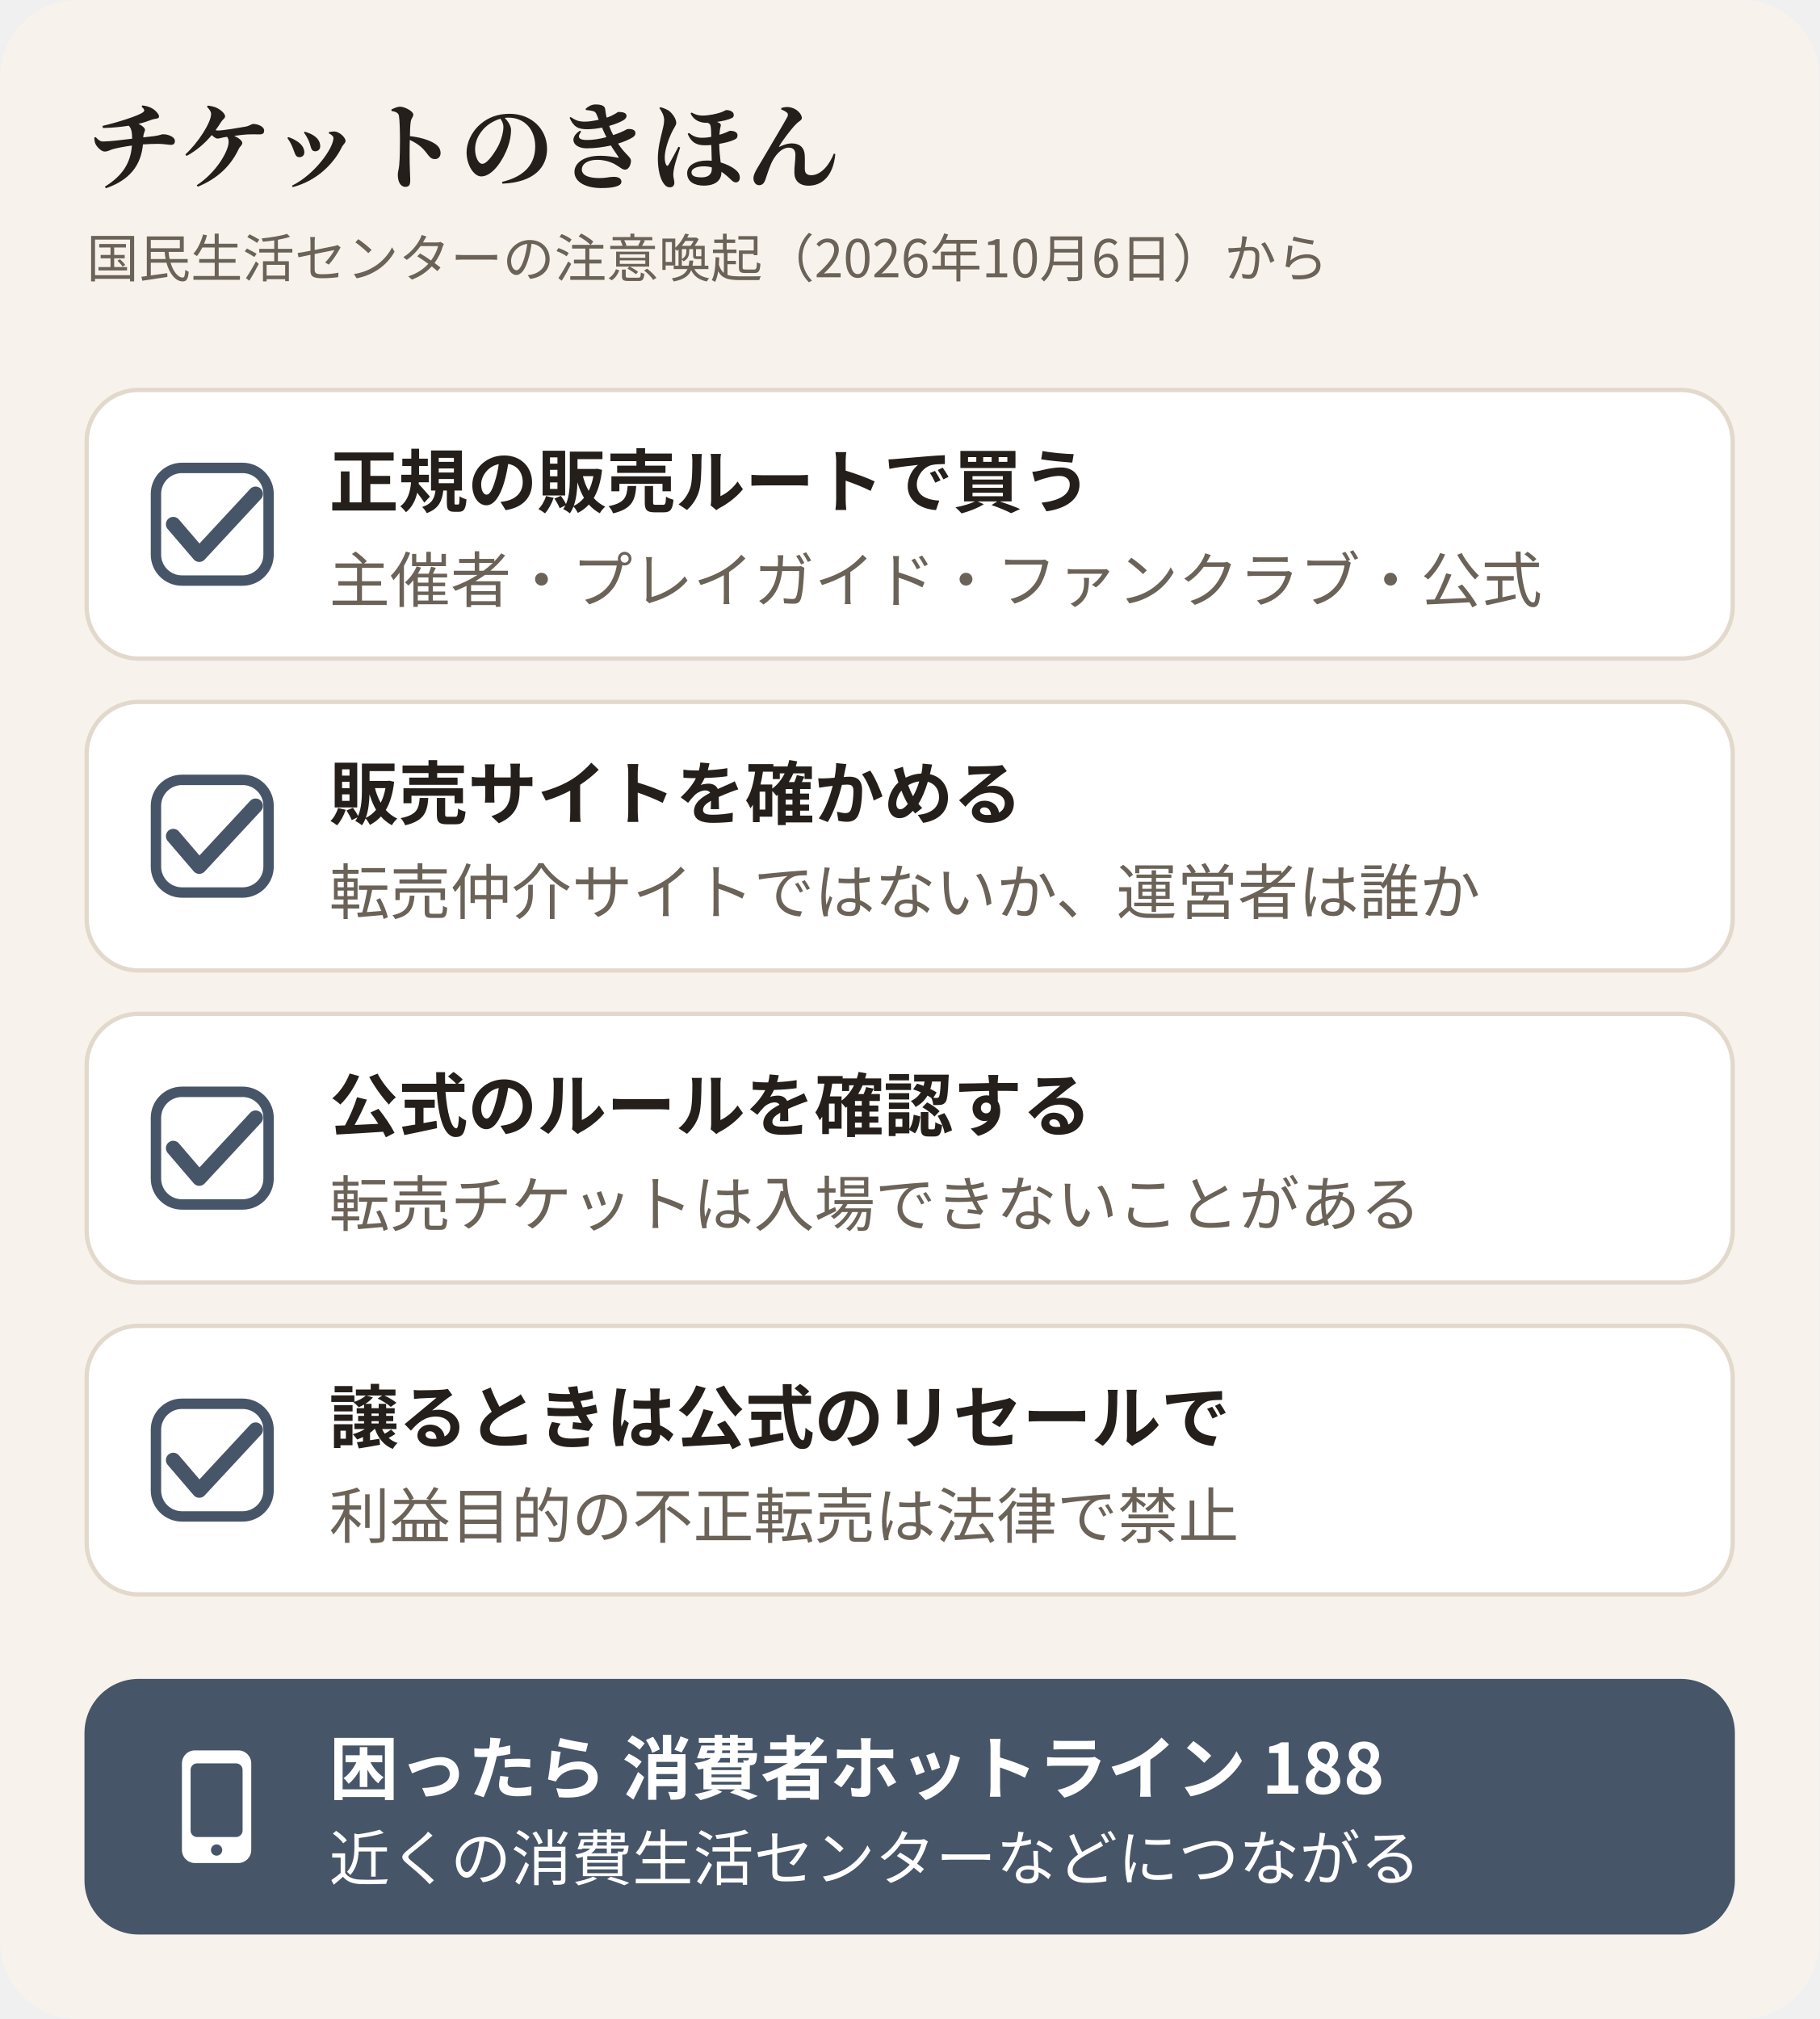
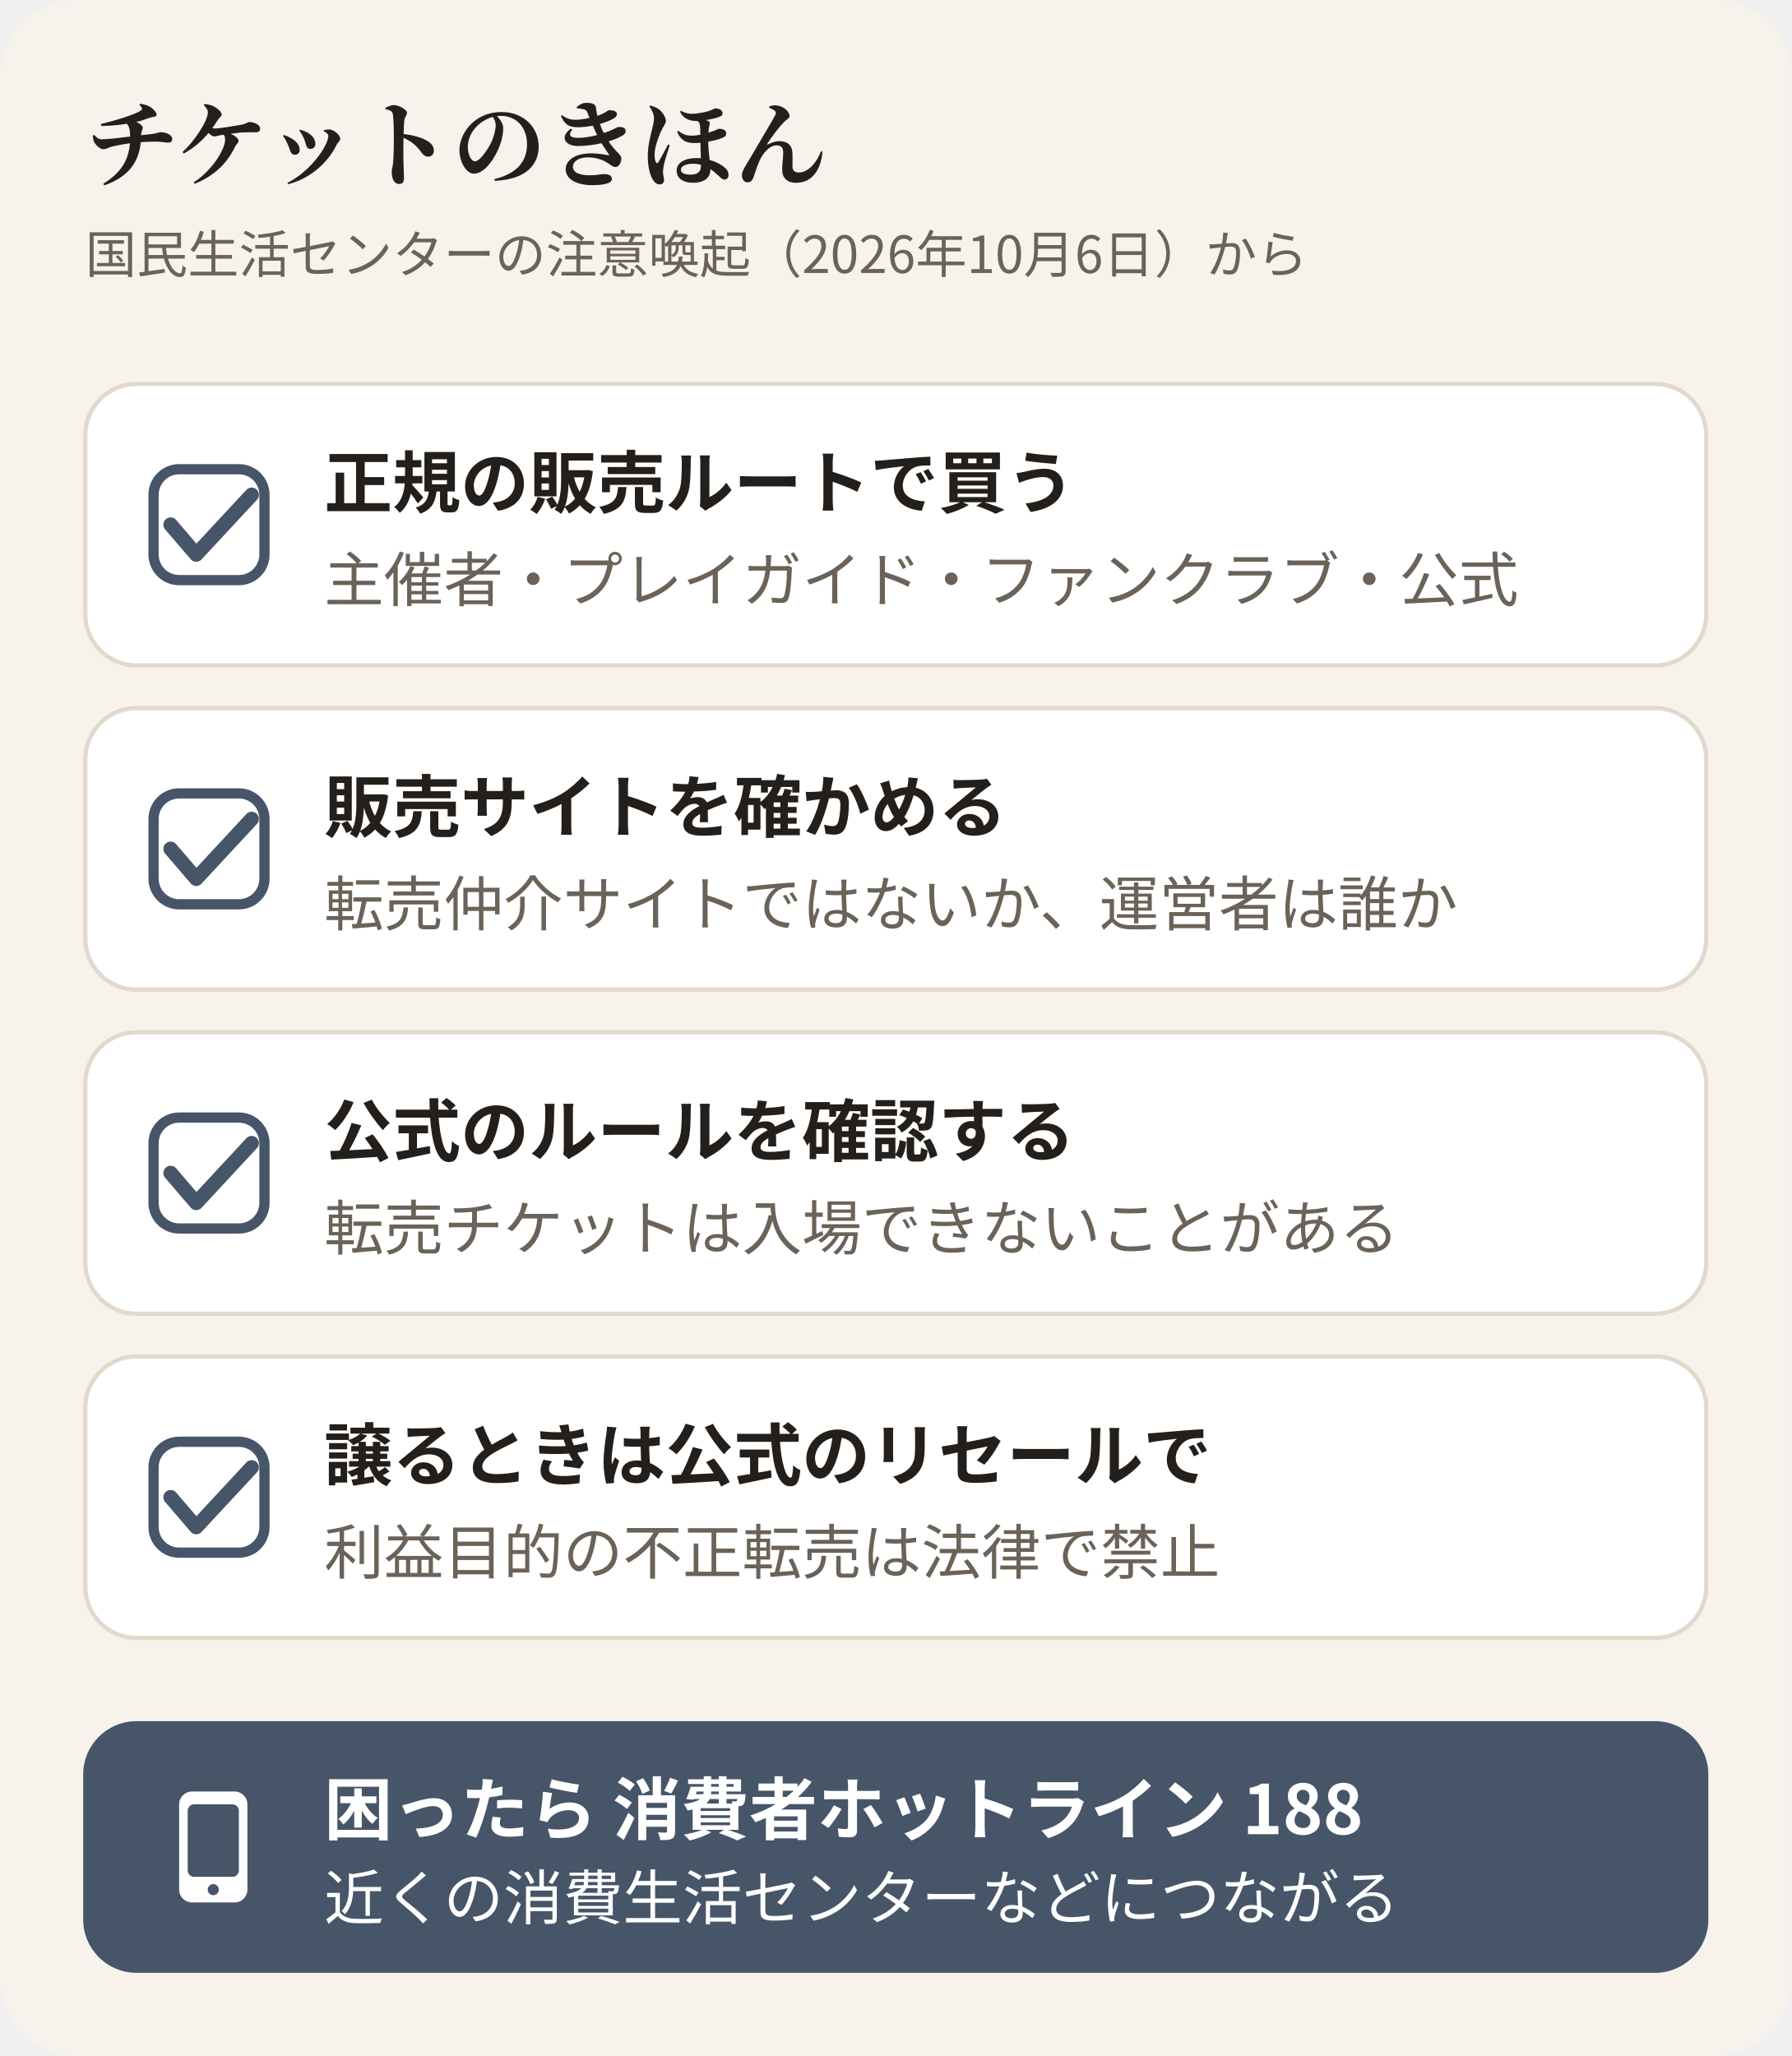
- <svg xmlns="http://www.w3.org/2000/svg" viewBox="0 0 420 466" width="420" height="466" font-family="'Hiragino Sans','Noto Sans CJK JP','Noto Sans JP',sans-serif">
-   <rect width="420" height="466" rx="18" fill="#F7F3EC" />
+ <svg xmlns="http://www.w3.org/2000/svg" viewBox="0 0 420 482" width="420" height="482" font-family="'Hiragino Sans','Noto Sans CJK JP','Noto Sans JP',sans-serif">
+   <rect width="420" height="482" rx="18" fill="#F7F3EC" />
  <text x="20" y="42" font-size="22" font-weight="800" fill="#241F1A" font-family="'Hiragino Mincho ProN','Noto Serif CJK JP','Noto Serif JP',serif">チケットのきほん</text>
  <text x="20" y="64" font-size="12" fill="#6B6258">国民生活センターの注意喚起（2026年10月6日）から</text>
-   <rect x="20" y="90" width="380" height="62" rx="12" fill="#fff" stroke="#E2D9CC" stroke-width="1" />
-   <rect x="36" y="108.0" width="26" height="26" rx="6" fill="#fff" stroke="#475569" stroke-width="2.4" />
-   <path d="M40 121.0L46 128.0L59 114.0" stroke="#475569" stroke-width="3.4" fill="none" stroke-linecap="round" stroke-linejoin="round" />
-   <text x="76" y="117" font-size="16" font-weight="800" fill="#241F1A" text-anchor="start">正規の販売ルートで買う</text>
-   <text x="76" y="139" font-size="14" font-weight="400" fill="#6B6258" text-anchor="start">主催者・プレイガイド・ファンクラブ・公式</text>
-   <rect x="20" y="162" width="380" height="62" rx="12" fill="#fff" stroke="#E2D9CC" stroke-width="1" />
-   <rect x="36" y="180.0" width="26" height="26" rx="6" fill="#fff" stroke="#475569" stroke-width="2.4" />
-   <path d="M40 193.0L46 200.0L59 186.0" stroke="#475569" stroke-width="3.4" fill="none" stroke-linecap="round" stroke-linejoin="round" />
-   <text x="76" y="189" font-size="16" font-weight="800" fill="#241F1A" text-anchor="start">販売サイトを確かめる</text>
-   <text x="76" y="211" font-size="14" font-weight="400" fill="#6B6258" text-anchor="start">転売仲介サイトではないか、運営者は誰か</text>
-   <rect x="20" y="234" width="380" height="62" rx="12" fill="#fff" stroke="#E2D9CC" stroke-width="1" />
-   <rect x="36" y="252.0" width="26" height="26" rx="6" fill="#fff" stroke="#475569" stroke-width="2.4" />
-   <path d="M40 265.0L46 272.0L59 258.0" stroke="#475569" stroke-width="3.4" fill="none" stroke-linecap="round" stroke-linejoin="round" />
-   <text x="76" y="261" font-size="16" font-weight="800" fill="#241F1A" text-anchor="start">公式のルールを確認する</text>
-   <text x="76" y="283" font-size="14" font-weight="400" fill="#6B6258" text-anchor="start">転売チケットは入場できないことがある</text>
-   <rect x="20" y="306" width="380" height="62" rx="12" fill="#fff" stroke="#E2D9CC" stroke-width="1" />
-   <rect x="36" y="324.0" width="26" height="26" rx="6" fill="#fff" stroke="#475569" stroke-width="2.4" />
-   <path d="M40 337.0L46 344.0L59 330.0" stroke="#475569" stroke-width="3.4" fill="none" stroke-linecap="round" stroke-linejoin="round" />
-   <text x="76" y="333" font-size="16" font-weight="800" fill="#241F1A" text-anchor="start">譲るときは公式のリセールで</text>
-   <text x="76" y="355" font-size="14" font-weight="400" fill="#6B6258" text-anchor="start">利益目的の不正転売は法律で禁止</text>
-   <rect x="20" y="388" width="380" height="58" rx="12" fill="#475569" stroke="#475569" stroke-width="1" />
+   <rect x="20" y="90" width="380" height="66" rx="12" fill="#fff" stroke="#E2D9CC" stroke-width="1" />
+   <rect x="36" y="110.0" width="26" height="26" rx="6" fill="#fff" stroke="#475569" stroke-width="2.4" />
+   <path d="M40 123.0L46 130.0L59 116.0" stroke="#475569" stroke-width="3.4" fill="none" stroke-linecap="round" stroke-linejoin="round" />
+   <text x="76" y="119" font-size="16" font-weight="800" fill="#241F1A" text-anchor="start">正規の販売ルートで買う</text>
+   <text x="76" y="141" font-size="14" font-weight="400" fill="#6B6258" text-anchor="start">主催者・プレイガイド・ファンクラブ・公式</text>
+   <rect x="20" y="166" width="380" height="66" rx="12" fill="#fff" stroke="#E2D9CC" stroke-width="1" />
+   <rect x="36" y="186.0" width="26" height="26" rx="6" fill="#fff" stroke="#475569" stroke-width="2.4" />
+   <path d="M40 199.0L46 206.0L59 192.0" stroke="#475569" stroke-width="3.4" fill="none" stroke-linecap="round" stroke-linejoin="round" />
+   <text x="76" y="195" font-size="16" font-weight="800" fill="#241F1A" text-anchor="start">販売サイトを確かめる</text>
+   <text x="76" y="217" font-size="14" font-weight="400" fill="#6B6258" text-anchor="start">転売仲介サイトではないか、運営者は誰か</text>
+   <rect x="20" y="242" width="380" height="66" rx="12" fill="#fff" stroke="#E2D9CC" stroke-width="1" />
+   <rect x="36" y="262.0" width="26" height="26" rx="6" fill="#fff" stroke="#475569" stroke-width="2.4" />
+   <path d="M40 275.0L46 282.0L59 268.0" stroke="#475569" stroke-width="3.4" fill="none" stroke-linecap="round" stroke-linejoin="round" />
+   <text x="76" y="271" font-size="16" font-weight="800" fill="#241F1A" text-anchor="start">公式のルールを確認する</text>
+   <text x="76" y="293" font-size="14" font-weight="400" fill="#6B6258" text-anchor="start">転売チケットは入場できないことがある</text>
+   <rect x="20" y="318" width="380" height="66" rx="12" fill="#fff" stroke="#E2D9CC" stroke-width="1" />
+   <rect x="36" y="338.0" width="26" height="26" rx="6" fill="#fff" stroke="#475569" stroke-width="2.4" />
+   <path d="M40 351.0L46 358.0L59 344.0" stroke="#475569" stroke-width="3.4" fill="none" stroke-linecap="round" stroke-linejoin="round" />
+   <text x="76" y="347" font-size="16" font-weight="800" fill="#241F1A" text-anchor="start">譲るときは公式のリセールで</text>
+   <text x="76" y="369" font-size="14" font-weight="400" fill="#6B6258" text-anchor="start">利益目的の不正転売は法律で禁止</text>
+   <rect x="20" y="404" width="380" height="58" rx="12" fill="#475569" stroke="#475569" stroke-width="1" />
  <g>
-     <rect x="42" y="404" width="16" height="26" rx="3" fill="#fff" />
-     <rect x="44" y="407" width="12" height="17" rx="1.5" fill="#475569" />
-     <circle cx="50" cy="427" r="1.3" fill="#475569" />
+     <rect x="42" y="420" width="16" height="26" rx="3" fill="#fff" />
+     <rect x="44" y="423" width="12" height="17" rx="1.5" fill="#475569" />
+     <circle cx="50" cy="443" r="1.3" fill="#475569" />
  </g>
-   <text x="76" y="414" font-size="16" font-weight="800" fill="#fff" text-anchor="start">困ったら 消費者ホットライン 188</text>
-   <text x="76" y="434" font-size="14" font-weight="400" fill="#fff" text-anchor="start">近くの消費生活センターなどにつながる</text>
+   <text x="76" y="430" font-size="16" font-weight="800" fill="#fff" text-anchor="start">困ったら 消費者ホットライン 188</text>
+   <text x="76" y="450" font-size="14" font-weight="400" fill="#fff" text-anchor="start">近くの消費生活センターなどにつながる</text>
</svg>
